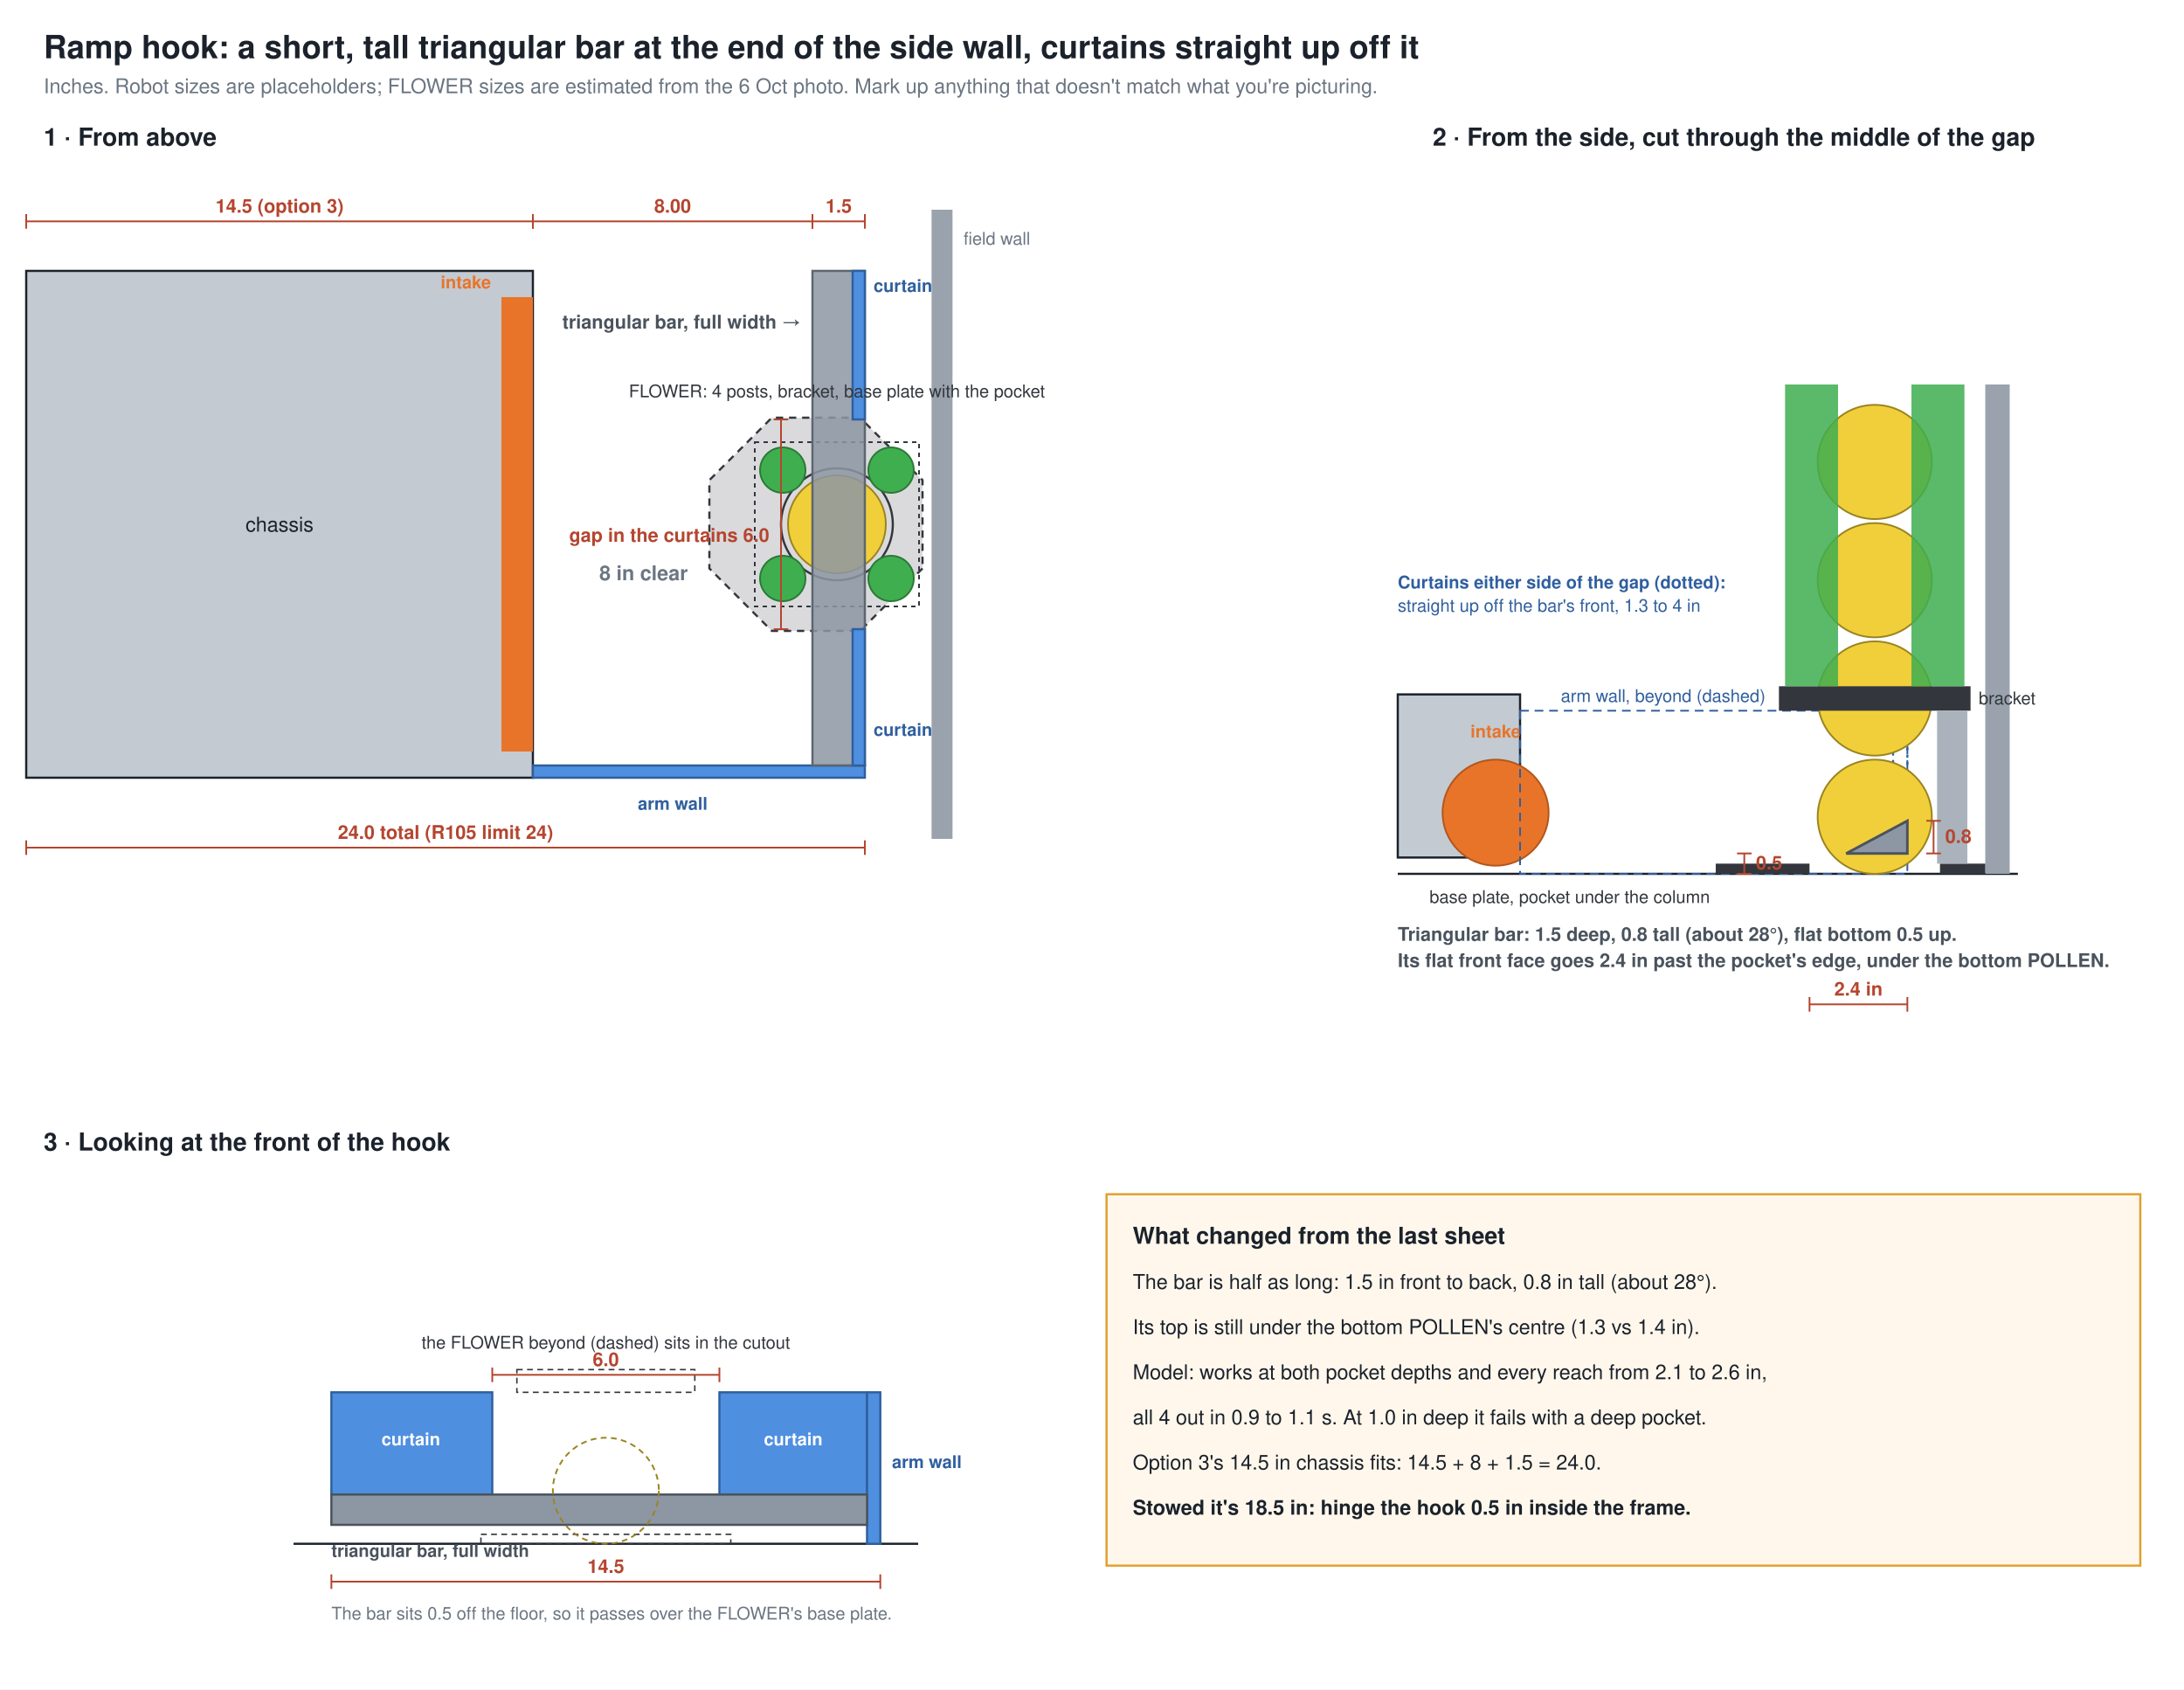
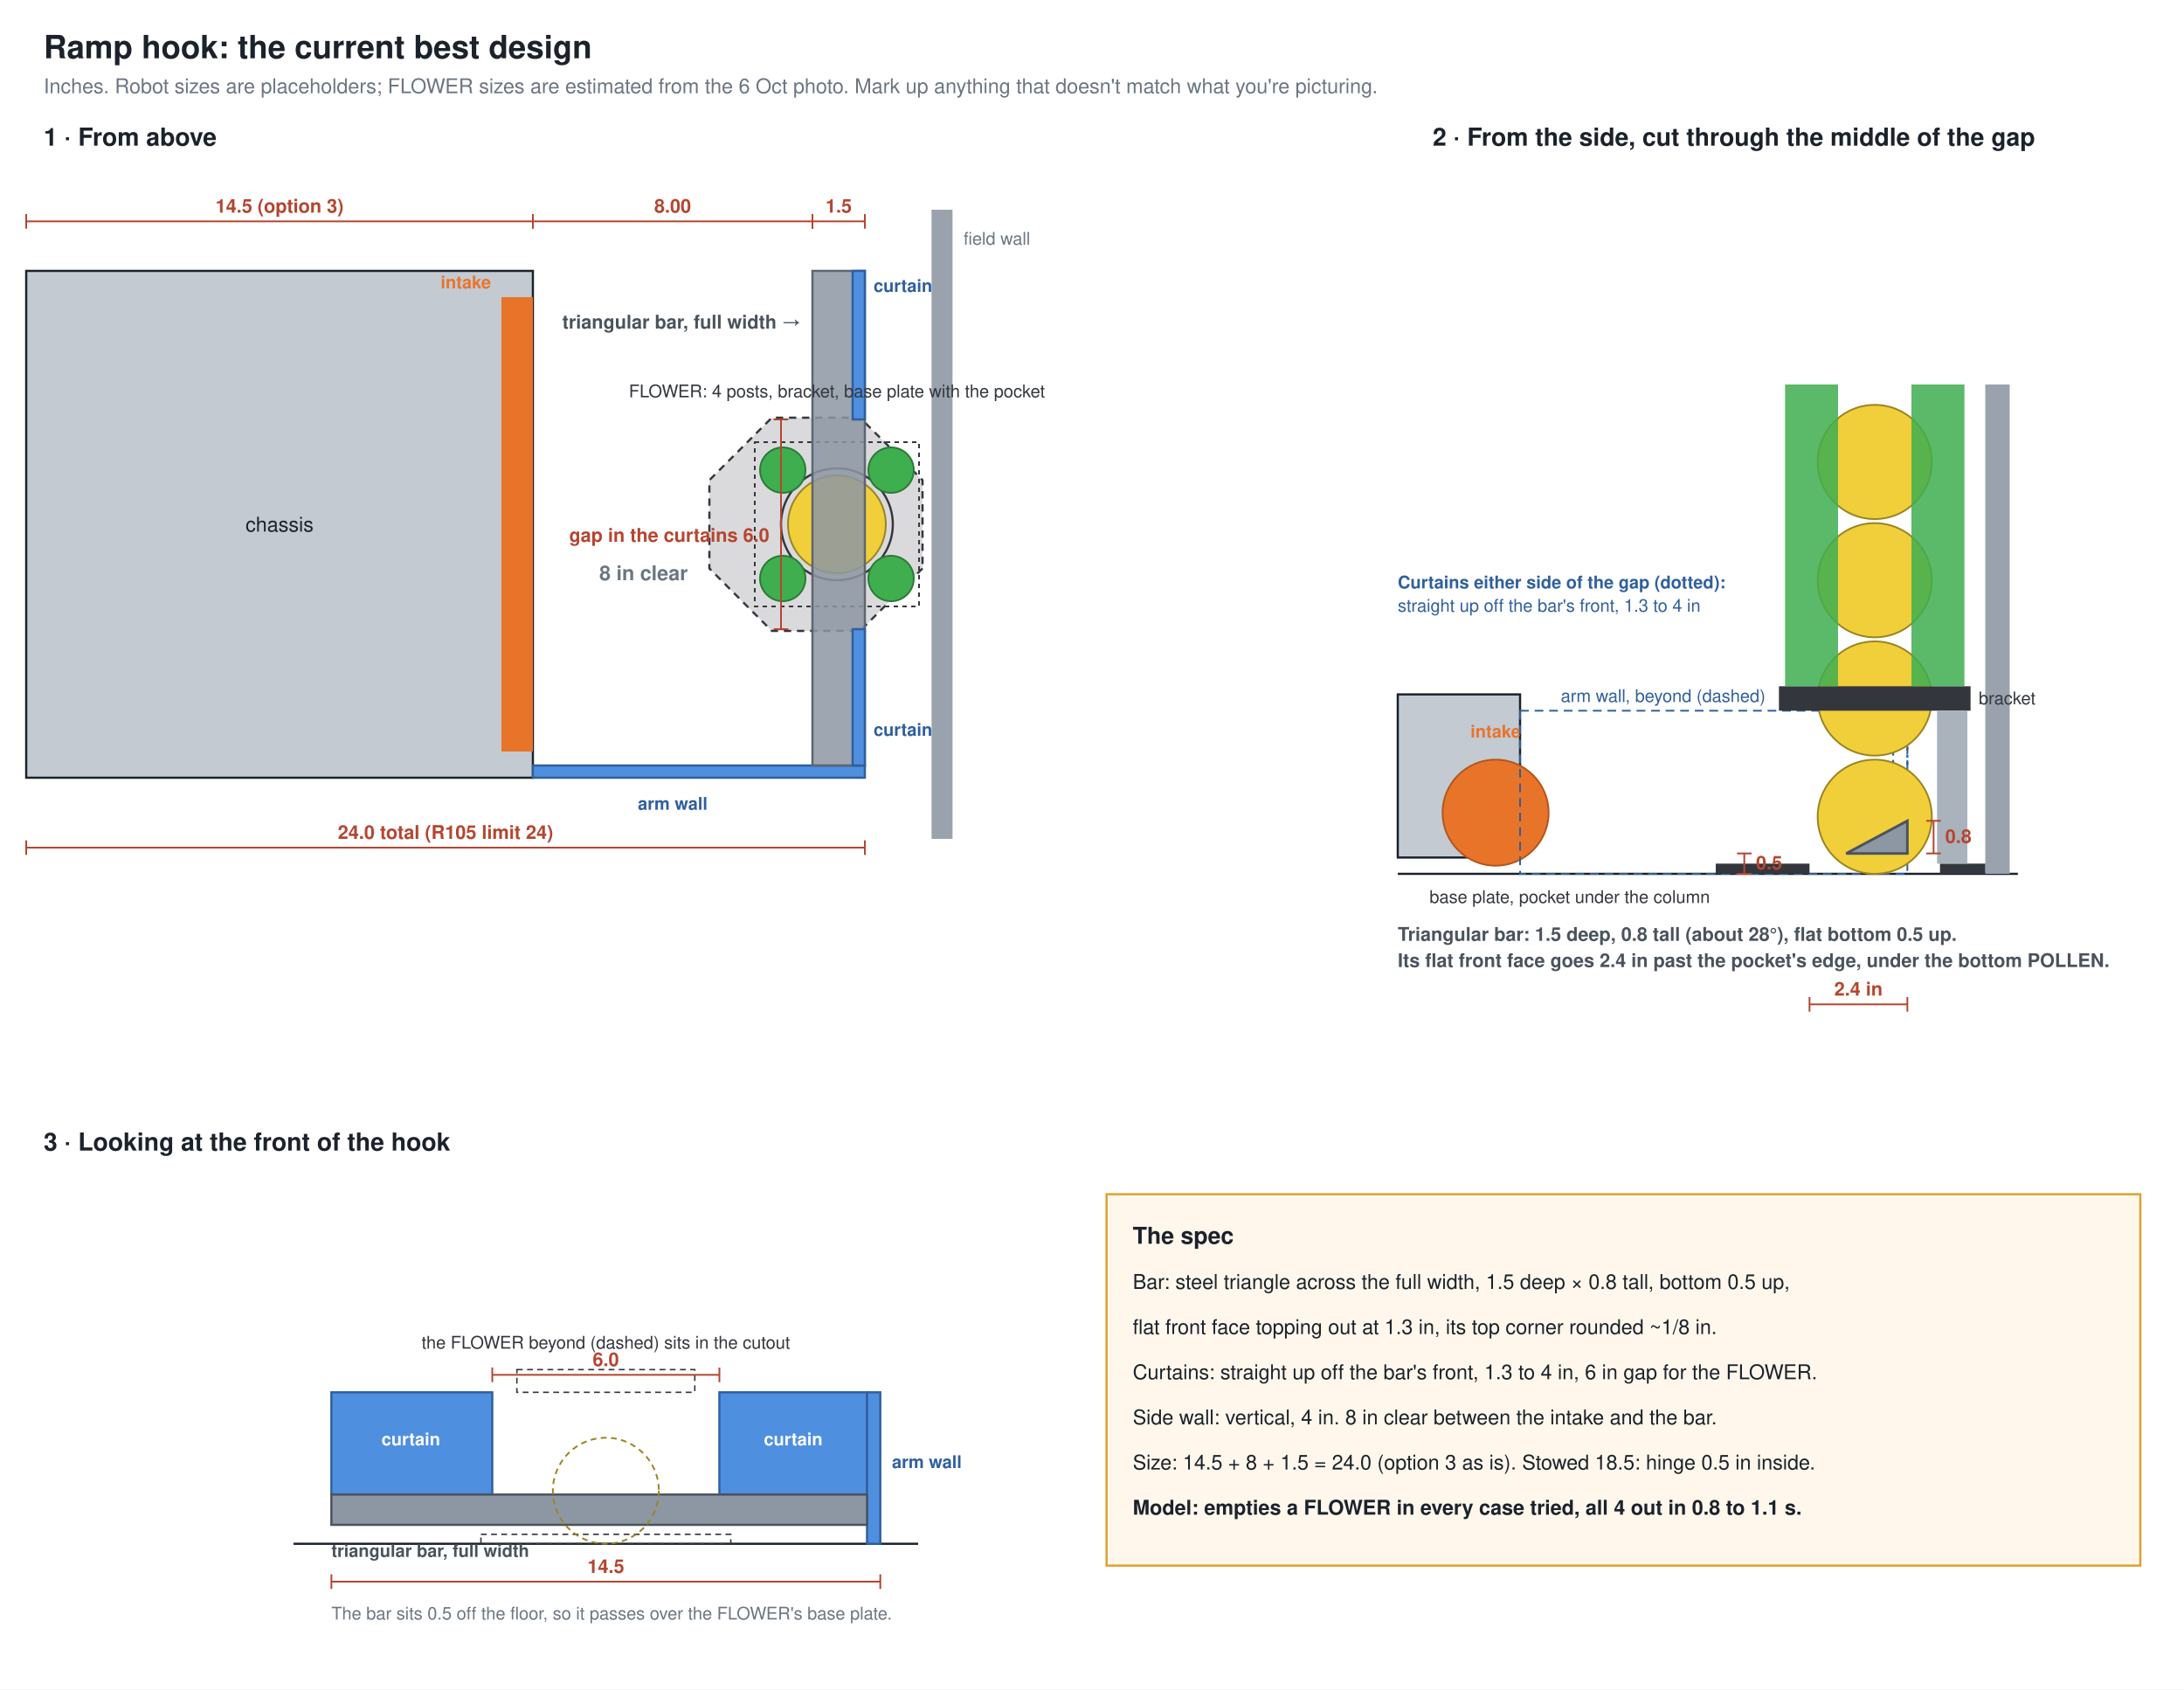
<svg xmlns="http://www.w3.org/2000/svg" width="1500" height="1160" font-family="Helvetica,Arial,sans-serif">
  <rect width="100%" height="100%" fill="#ffffff" />
-   <text x="30.0" y="40.0" font-size="22" fill="#1b222b" text-anchor="start" font-weight="700">Ramp hook: a short, tall triangular bar at the end of the side wall, curtains straight up off it</text>
+   <text x="30.0" y="40.0" font-size="22" fill="#1b222b" text-anchor="start" font-weight="700">Ramp hook: the current best design</text>
  <text x="30.0" y="64.0" font-size="14" fill="#6b7682" text-anchor="start" font-weight="400">Inches. Robot sizes are placeholders; FLOWER sizes are estimated from the 6 Oct photo. Mark up anything that doesn't match what you're picturing.</text>
  <text x="30.0" y="100.0" font-size="17" fill="#1b222b" text-anchor="start" font-weight="700">1 · From above</text>
  <polygon points="18.0,186.0 366.0,186.0 366.0,534.0 18.0,534.0" fill="#c3cad2" fill-opacity="1" stroke="#1b222b" stroke-width="1.5" />
  <text x="192.0" y="365.0" font-size="14" fill="#1b222b" text-anchor="middle" font-weight="400">chassis</text>
  <polygon points="344.4,204.0 366.0,204.0 366.0,516.0 344.4,516.0" fill="#e8742a" fill-opacity="1" stroke="none" stroke-width="1.5" />
  <text x="337.2" y="198.0" font-size="12" fill="#e8742a" text-anchor="end" font-weight="700">intake</text>
  <polygon points="633.6,390.3 590.7,433.2 530.1,433.2 487.2,390.3 487.2,329.7 530.1,286.8 590.7,286.8 633.6,329.7" fill="#33373d" fill-opacity="0.18" stroke="#33373d" stroke-width="1.5" stroke-dasharray="5 4" />
  <circle cx="574.8" cy="360.0" r="38.4" fill="none" stroke="#33373d" stroke-width="1.5" />
  <circle cx="574.8" cy="360.0" r="33.6" fill="#f1cf3a" stroke="#9a8420" stroke-width="1.2" />
  <polygon points="518.4,303.6 631.2,303.6 631.2,416.4 518.4,416.4" fill="none" fill-opacity="1" stroke="#33373d" stroke-width="1.2" stroke-dasharray="3 3" />
  <circle cx="537.6" cy="322.8" r="15.6" fill="#3fae4f" stroke="#2a7a37" stroke-width="1.2" />
  <circle cx="537.6" cy="397.2" r="15.6" fill="#3fae4f" stroke="#2a7a37" stroke-width="1.2" />
  <circle cx="612.0" cy="322.8" r="15.6" fill="#3fae4f" stroke="#2a7a37" stroke-width="1.2" />
  <circle cx="612.0" cy="397.2" r="15.6" fill="#3fae4f" stroke="#2a7a37" stroke-width="1.2" />
  <polygon points="639.8,144.0 654.2,144.0 654.2,576.0 639.8,576.0" fill="#9aa3ad" fill-opacity="1" stroke="none" stroke-width="1.5" />
  <text x="661.8" y="168.0" font-size="12" fill="#6b7682" text-anchor="start" font-weight="400">field wall</text>
  <polygon points="366.0,525.6 594.0,525.6 594.0,534.0 366.0,534.0" fill="#4f8fe0" fill-opacity="1" stroke="#2f5f9e" stroke-width="1.5" />
  <polygon points="558.0,186.0 594.0,186.0 594.0,525.6 558.0,525.6" fill="#8d97a3" fill-opacity="0.85" stroke="#5d6670" stroke-width="1.5" />
  <polygon points="585.6,186.0 594.0,186.0 594.0,288.0 585.6,288.0" fill="#4f8fe0" fill-opacity="1" stroke="#2f5f9e" stroke-width="1.5" />
  <polygon points="585.6,432.0 594.0,432.0 594.0,525.6 585.6,525.6" fill="#4f8fe0" fill-opacity="1" stroke="#2f5f9e" stroke-width="1.5" />
  <text x="550.0" y="225.6" font-size="13" fill="#4a535d" text-anchor="end" font-weight="700">triangular bar, full width →</text>
  <text x="600.0" y="200.4" font-size="12" fill="#2f5f9e" text-anchor="start" font-weight="700">curtain</text>
  <text x="462.0" y="556.0" font-size="12" fill="#2f5f9e" text-anchor="middle" font-weight="700">arm wall</text>
  <text x="600.0" y="505.2" font-size="12" fill="#2f5f9e" text-anchor="start" font-weight="700">curtain</text>
  <text x="574.8" y="272.8" font-size="12" fill="#33373d" text-anchor="middle" font-weight="400">FLOWER: 4 posts, bracket, base plate with the pocket</text>
  <text x="442.0" y="398.4" font-size="14" fill="#6b7682" text-anchor="middle" font-weight="700">8 in clear</text>
  <line x1="366.0" y1="152.0" x2="558.0" y2="152.0" stroke="#b5452f" stroke-width="1.2" />
  <line x1="366.0" y1="147.0" x2="366.0" y2="157.0" stroke="#b5452f" stroke-width="1.2" />
  <line x1="558.0" y1="147.0" x2="558.0" y2="157.0" stroke="#b5452f" stroke-width="1.2" />
  <text x="462.0" y="146.0" font-size="13" fill="#b5452f" text-anchor="middle" font-weight="700">8.00</text>
  <line x1="558.0" y1="152.0" x2="594.0" y2="152.0" stroke="#b5452f" stroke-width="1.2" />
  <line x1="558.0" y1="147.0" x2="558.0" y2="157.0" stroke="#b5452f" stroke-width="1.2" />
  <line x1="594.0" y1="147.0" x2="594.0" y2="157.0" stroke="#b5452f" stroke-width="1.2" />
  <text x="576.0" y="146.0" font-size="13" fill="#b5452f" text-anchor="middle" font-weight="700">1.5</text>
  <line x1="18.0" y1="152.0" x2="366.0" y2="152.0" stroke="#b5452f" stroke-width="1.2" />
  <line x1="18.0" y1="147.0" x2="18.0" y2="157.0" stroke="#b5452f" stroke-width="1.2" />
  <line x1="366.0" y1="147.0" x2="366.0" y2="157.0" stroke="#b5452f" stroke-width="1.2" />
  <text x="192.0" y="146.0" font-size="13" fill="#b5452f" text-anchor="middle" font-weight="700">14.5 (option 3)</text>
  <line x1="18.0" y1="582.0" x2="594.0" y2="582.0" stroke="#b5452f" stroke-width="1.2" />
  <line x1="18.0" y1="577.0" x2="18.0" y2="587.0" stroke="#b5452f" stroke-width="1.2" />
  <line x1="594.0" y1="577.0" x2="594.0" y2="587.0" stroke="#b5452f" stroke-width="1.2" />
  <text x="306.0" y="576.0" font-size="13" fill="#b5452f" text-anchor="middle" font-weight="700">24.0 total (R105 limit 24)</text>
  <line x1="536.4" y1="288.0" x2="536.4" y2="432.0" stroke="#b5452f" stroke-width="1.2" />
  <line x1="531.4" y1="288.0" x2="541.4" y2="288.0" stroke="#b5452f" stroke-width="1.2" />
  <line x1="531.4" y1="432.0" x2="541.4" y2="432.0" stroke="#b5452f" stroke-width="1.2" />
  <text x="528.4" y="372.0" font-size="13" fill="#b5452f" text-anchor="end" font-weight="700">gap in the curtains 6.0</text>
  <text x="984.0" y="100.0" font-size="17" fill="#1b222b" text-anchor="start" font-weight="700">2 · From the side, cut through the middle of the gap</text>
  <line x1="960.0" y1="600.0" x2="1385.9" y2="600.0" stroke="#1b222b" stroke-width="1.5" />
  <polygon points="1363.5,264.0 1380.3,264.0 1380.3,600.0 1363.5,600.0" fill="#9aa3ad" fill-opacity="1" stroke="none" stroke-width="1.5" />
  <polygon points="960.0,476.8 1044.0,476.8 1044.0,588.8 960.0,588.8" fill="#c3cad2" fill-opacity="1" stroke="#1b222b" stroke-width="1.5" />
  <circle cx="1027.2" cy="558.0" r="36.4" fill="#e8742a" stroke="#b2561d" stroke-width="1.2" />
  <text x="1027.2" y="506.4" font-size="12" fill="#e8742a" text-anchor="middle" font-weight="700">intake</text>
  <polygon points="1044.0,488.0 1310.0,488.0 1310.0,600.0 1044.0,600.0" fill="none" fill-opacity="1" stroke="#2f5f9e" stroke-width="1.2" stroke-dasharray="6 4" />
  <text x="1072.0" y="482.0" font-size="12" fill="#2f5f9e" text-anchor="start" font-weight="400">arm wall, beyond (dashed)</text>
  <polygon points="1300.2,488.0 1310.0,488.0 1310.0,563.6 1300.2,563.6" fill="none" fill-opacity="1" stroke="#2f5f9e" stroke-width="1.4" stroke-dasharray="2 3" />
  <text x="960.0" y="404.0" font-size="12" fill="#2f5f9e" text-anchor="start" font-weight="700">Curtains either side of the gap (dotted):</text>
  <text x="960.0" y="420.0" font-size="12" fill="#2f5f9e" text-anchor="start" font-weight="400">straight up off the bar's front, 1.3 to 4 in</text>
  <polygon points="1178.4,593.0 1242.8,593.0 1242.8,600.0 1178.4,600.0" fill="#33373d" fill-opacity="1" stroke="none" stroke-width="1.5" />
  <polygon points="1332.4,593.0 1363.5,593.0 1363.5,600.0 1332.4,600.0" fill="#33373d" fill-opacity="1" stroke="none" stroke-width="1.5" />
  <circle cx="1287.6" cy="560.8" r="39.2" fill="#f1cf3a" stroke="#9a8420" stroke-width="1.2" />
  <circle cx="1287.6" cy="479.6" r="39.2" fill="#f1cf3a" stroke="#9a8420" stroke-width="1.2" />
  <circle cx="1287.6" cy="398.4" r="39.2" fill="#f1cf3a" stroke="#9a8420" stroke-width="1.2" />
  <circle cx="1287.6" cy="317.2" r="39.2" fill="#f1cf3a" stroke="#9a8420" stroke-width="1.2" />
  <polygon points="1221.8,471.2 1353.4,471.2 1353.4,488.0 1221.8,488.0" fill="#33373d" fill-opacity="1" stroke="none" stroke-width="1.5" />
  <polygon points="1226.0,264.0 1262.4,264.0 1262.4,471.2 1226.0,471.2" fill="#3fae4f" fill-opacity="0.85" stroke="none" stroke-width="1.5" />
  <polygon points="1312.8,264.0 1349.2,264.0 1349.2,471.2 1312.8,471.2" fill="#3fae4f" fill-opacity="0.85" stroke="none" stroke-width="1.5" />
  <polygon points="1330.4,488.0 1351.2,488.0 1351.2,593.0 1330.4,593.0" fill="#aab2bb" fill-opacity="1" stroke="none" stroke-width="1.5" />
  <text x="1359.0" y="483.6" font-size="12" fill="#33373d" text-anchor="start" font-weight="400">bracket</text>
  <text x="1174.4" y="620.0" font-size="12" fill="#33373d" text-anchor="end" font-weight="400">base plate, pocket under the column</text>
  <polygon points="1268.0,586.0 1310.0,586.0 1310.0,563.6" fill="#8d97a3" fill-opacity="1" stroke="#4a535d" stroke-width="1.8" />
  <text x="960.0" y="646.0" font-size="13" fill="#4a535d" text-anchor="start" font-weight="700">Triangular bar: 1.5 deep, 0.8 tall (about 28°), flat bottom 0.5 up.</text>
  <text x="960.0" y="664.0" font-size="13" fill="#4a535d" text-anchor="start" font-weight="700">Its flat front face goes 2.4 in past the pocket's edge, under the bottom POLLEN.</text>
  <line x1="1328.0" y1="586.0" x2="1328.0" y2="563.6" stroke="#b5452f" stroke-width="1.2" />
  <line x1="1323.0" y1="586.0" x2="1333.0" y2="586.0" stroke="#b5452f" stroke-width="1.2" />
  <line x1="1323.0" y1="563.6" x2="1333.0" y2="563.6" stroke="#b5452f" stroke-width="1.2" />
  <text x="1336.0" y="578.8" font-size="13" fill="#b5452f" text-anchor="start" font-weight="700">0.8</text>
  <line x1="1198.0" y1="600.0" x2="1198.0" y2="586.0" stroke="#b5452f" stroke-width="1.2" />
  <line x1="1193.0" y1="600.0" x2="1203.0" y2="600.0" stroke="#b5452f" stroke-width="1.2" />
  <line x1="1193.0" y1="586.0" x2="1203.0" y2="586.0" stroke="#b5452f" stroke-width="1.2" />
  <text x="1206.0" y="597.0" font-size="13" fill="#b5452f" text-anchor="start" font-weight="700">0.5</text>
  <line x1="1242.8" y1="689.6" x2="1310.0" y2="689.6" stroke="#b5452f" stroke-width="1.2" />
  <line x1="1242.8" y1="684.6" x2="1242.8" y2="694.6" stroke="#b5452f" stroke-width="1.2" />
  <line x1="1310.0" y1="684.6" x2="1310.0" y2="694.6" stroke="#b5452f" stroke-width="1.2" />
  <text x="1276.4" y="683.6" font-size="13" fill="#b5452f" text-anchor="middle" font-weight="700">2.4 in</text>
  <text x="30.0" y="790.0" font-size="17" fill="#1b222b" text-anchor="start" font-weight="700">3 · Looking at the front of the hook</text>
  <line x1="201.6" y1="1060.0" x2="630.6" y2="1060.0" stroke="#1b222b" stroke-width="1.5" />
  <polygon points="227.6,956.0 338.1,956.0 338.1,1026.2 227.6,1026.2" fill="#4f8fe0" fill-opacity="1" stroke="#2f5f9e" stroke-width="1.5" />
  <polygon points="494.1,956.0 595.5,956.0 595.5,1026.2 494.1,1026.2" fill="#4f8fe0" fill-opacity="1" stroke="#2f5f9e" stroke-width="1.5" />
  <polygon points="595.5,956.0 604.6,956.0 604.6,1060.0 595.5,1060.0" fill="#4f8fe0" fill-opacity="1" stroke="#2f5f9e" stroke-width="1.5" />
  <polygon points="227.6,1026.2 595.5,1026.2 595.5,1047.0 227.6,1047.0" fill="#8d97a3" fill-opacity="1" stroke="#4a535d" stroke-width="1.5" />
  <polygon points="330.3,1053.5 501.9,1053.5 501.9,1060.0 330.3,1060.0" fill="none" fill-opacity="1" stroke="#33373d" stroke-width="1" stroke-dasharray="4 3" />
  <polygon points="355.0,940.4 477.2,940.4 477.2,956.0 355.0,956.0" fill="none" fill-opacity="1" stroke="#33373d" stroke-width="1" stroke-dasharray="4 3" />
  <circle cx="416.1" cy="1023.6" r="36.4" fill="none" stroke="#9a8420" stroke-width="1.2" stroke-dasharray="4 3" />
  <text x="416.1" y="926.0" font-size="12" fill="#33373d" text-anchor="middle" font-weight="400">the FLOWER beyond (dashed) sits in the cutout</text>
  <text x="282.2" y="992.4" font-size="12" fill="#ffffff" text-anchor="middle" font-weight="700">curtain</text>
  <text x="544.8" y="992.4" font-size="12" fill="#ffffff" text-anchor="middle" font-weight="700">curtain</text>
  <text x="612.6" y="1008.0" font-size="12" fill="#2f5f9e" text-anchor="start" font-weight="700">arm wall</text>
  <text x="227.6" y="1069.0" font-size="12" fill="#4a535d" text-anchor="start" font-weight="700">triangular bar, full width</text>
  <line x1="338.1" y1="944.0" x2="494.1" y2="944.0" stroke="#b5452f" stroke-width="1.2" />
  <line x1="338.1" y1="939.0" x2="338.1" y2="949.0" stroke="#b5452f" stroke-width="1.2" />
  <line x1="494.1" y1="939.0" x2="494.1" y2="949.0" stroke="#b5452f" stroke-width="1.2" />
  <text x="416.1" y="938.0" font-size="13" fill="#b5452f" text-anchor="middle" font-weight="700">6.0</text>
  <line x1="227.6" y1="1086.0" x2="604.6" y2="1086.0" stroke="#b5452f" stroke-width="1.2" />
  <line x1="227.6" y1="1081.0" x2="227.6" y2="1091.0" stroke="#b5452f" stroke-width="1.2" />
  <line x1="604.6" y1="1081.0" x2="604.6" y2="1091.0" stroke="#b5452f" stroke-width="1.2" />
  <text x="416.1" y="1080.0" font-size="13" fill="#b5452f" text-anchor="middle" font-weight="700">14.5</text>
  <text x="227.6" y="1112.0" font-size="12" fill="#6b7682" text-anchor="start" font-weight="400">The bar sits 0.5 off the floor, so it passes over the FLOWER's base plate.</text>
  <polygon points="760.0,820.0 1470.0,820.0 1470.0,1075.0 760.0,1075.0" fill="#fff7ec" fill-opacity="1" stroke="#e0a030" stroke-width="1.5" />
-   <text x="778.0" y="854.0" font-size="16" fill="#1b222b" text-anchor="start" font-weight="700">What changed from the last sheet</text>
-   <text x="778.0" y="885.0" font-size="14" fill="#1b222b" text-anchor="start" font-weight="400">The bar is half as long: 1.5 in front to back, 0.8 in tall (about 28°).</text>
-   <text x="778.0" y="916.0" font-size="14" fill="#1b222b" text-anchor="start" font-weight="400">   Its top is still under the bottom POLLEN's centre (1.3 vs 1.4 in).</text>
-   <text x="778.0" y="947.0" font-size="14" fill="#1b222b" text-anchor="start" font-weight="400">Model: works at both pocket depths and every reach from 2.1 to 2.6 in,</text>
-   <text x="778.0" y="978.0" font-size="14" fill="#1b222b" text-anchor="start" font-weight="400">   all 4 out in 0.9 to 1.1 s. At 1.0 in deep it fails with a deep pocket.</text>
-   <text x="778.0" y="1009.0" font-size="14" fill="#1b222b" text-anchor="start" font-weight="400">Option 3's 14.5 in chassis fits: 14.5 + 8 + 1.5 = 24.0.</text>
-   <text x="778.0" y="1040.0" font-size="14" fill="#1b222b" text-anchor="start" font-weight="700">Stowed it's 18.5 in: hinge the hook 0.5 in inside the frame.</text>
+   <text x="778.0" y="854.0" font-size="16" fill="#1b222b" text-anchor="start" font-weight="700">The spec</text>
+   <text x="778.0" y="885.0" font-size="14" fill="#1b222b" text-anchor="start" font-weight="400">Bar: steel triangle across the full width, 1.5 deep × 0.8 tall, bottom 0.5 up,</text>
+   <text x="778.0" y="916.0" font-size="14" fill="#1b222b" text-anchor="start" font-weight="400">   flat front face topping out at 1.3 in, its top corner rounded ~1/8 in.</text>
+   <text x="778.0" y="947.0" font-size="14" fill="#1b222b" text-anchor="start" font-weight="400">Curtains: straight up off the bar's front, 1.3 to 4 in, 6 in gap for the FLOWER.</text>
+   <text x="778.0" y="978.0" font-size="14" fill="#1b222b" text-anchor="start" font-weight="400">Side wall: vertical, 4 in. 8 in clear between the intake and the bar.</text>
+   <text x="778.0" y="1009.0" font-size="14" fill="#1b222b" text-anchor="start" font-weight="400">Size: 14.5 + 8 + 1.5 = 24.0 (option 3 as is). Stowed 18.5: hinge 0.5 in inside.</text>
+   <text x="778.0" y="1040.0" font-size="14" fill="#1b222b" text-anchor="start" font-weight="700">Model: empties a FLOWER in every case tried, all 4 out in 0.8 to 1.1 s.</text>
</svg>
